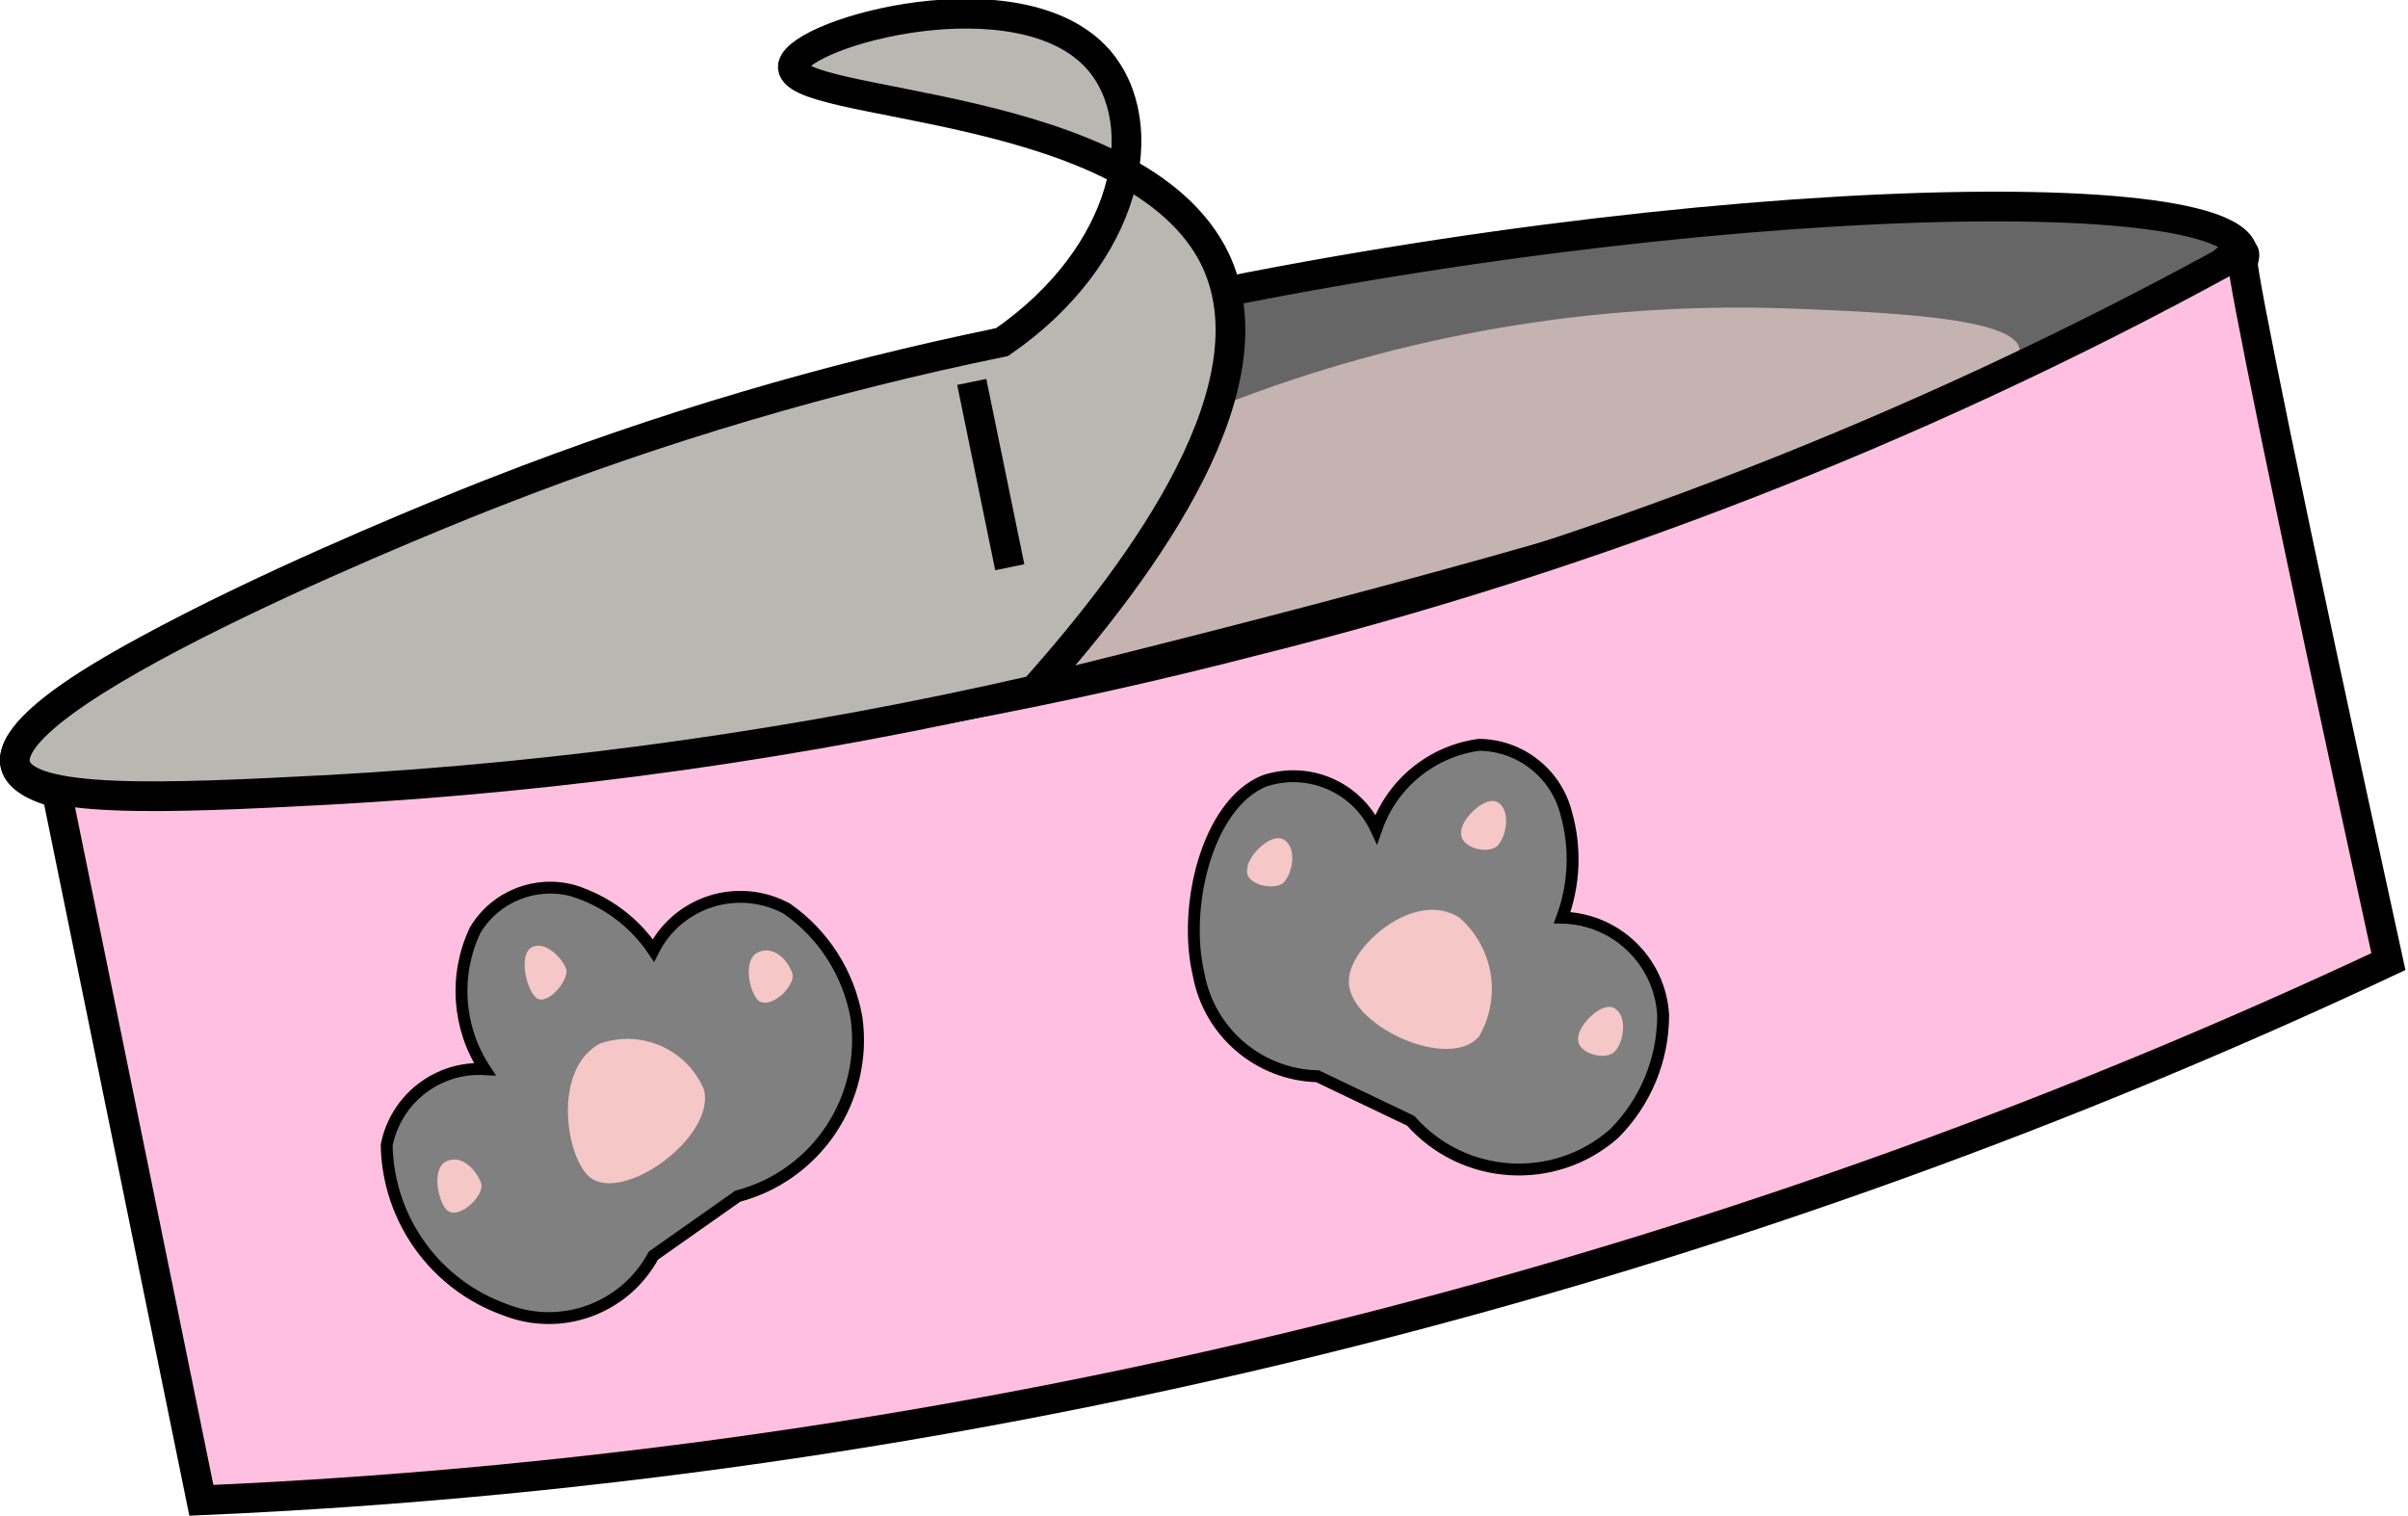
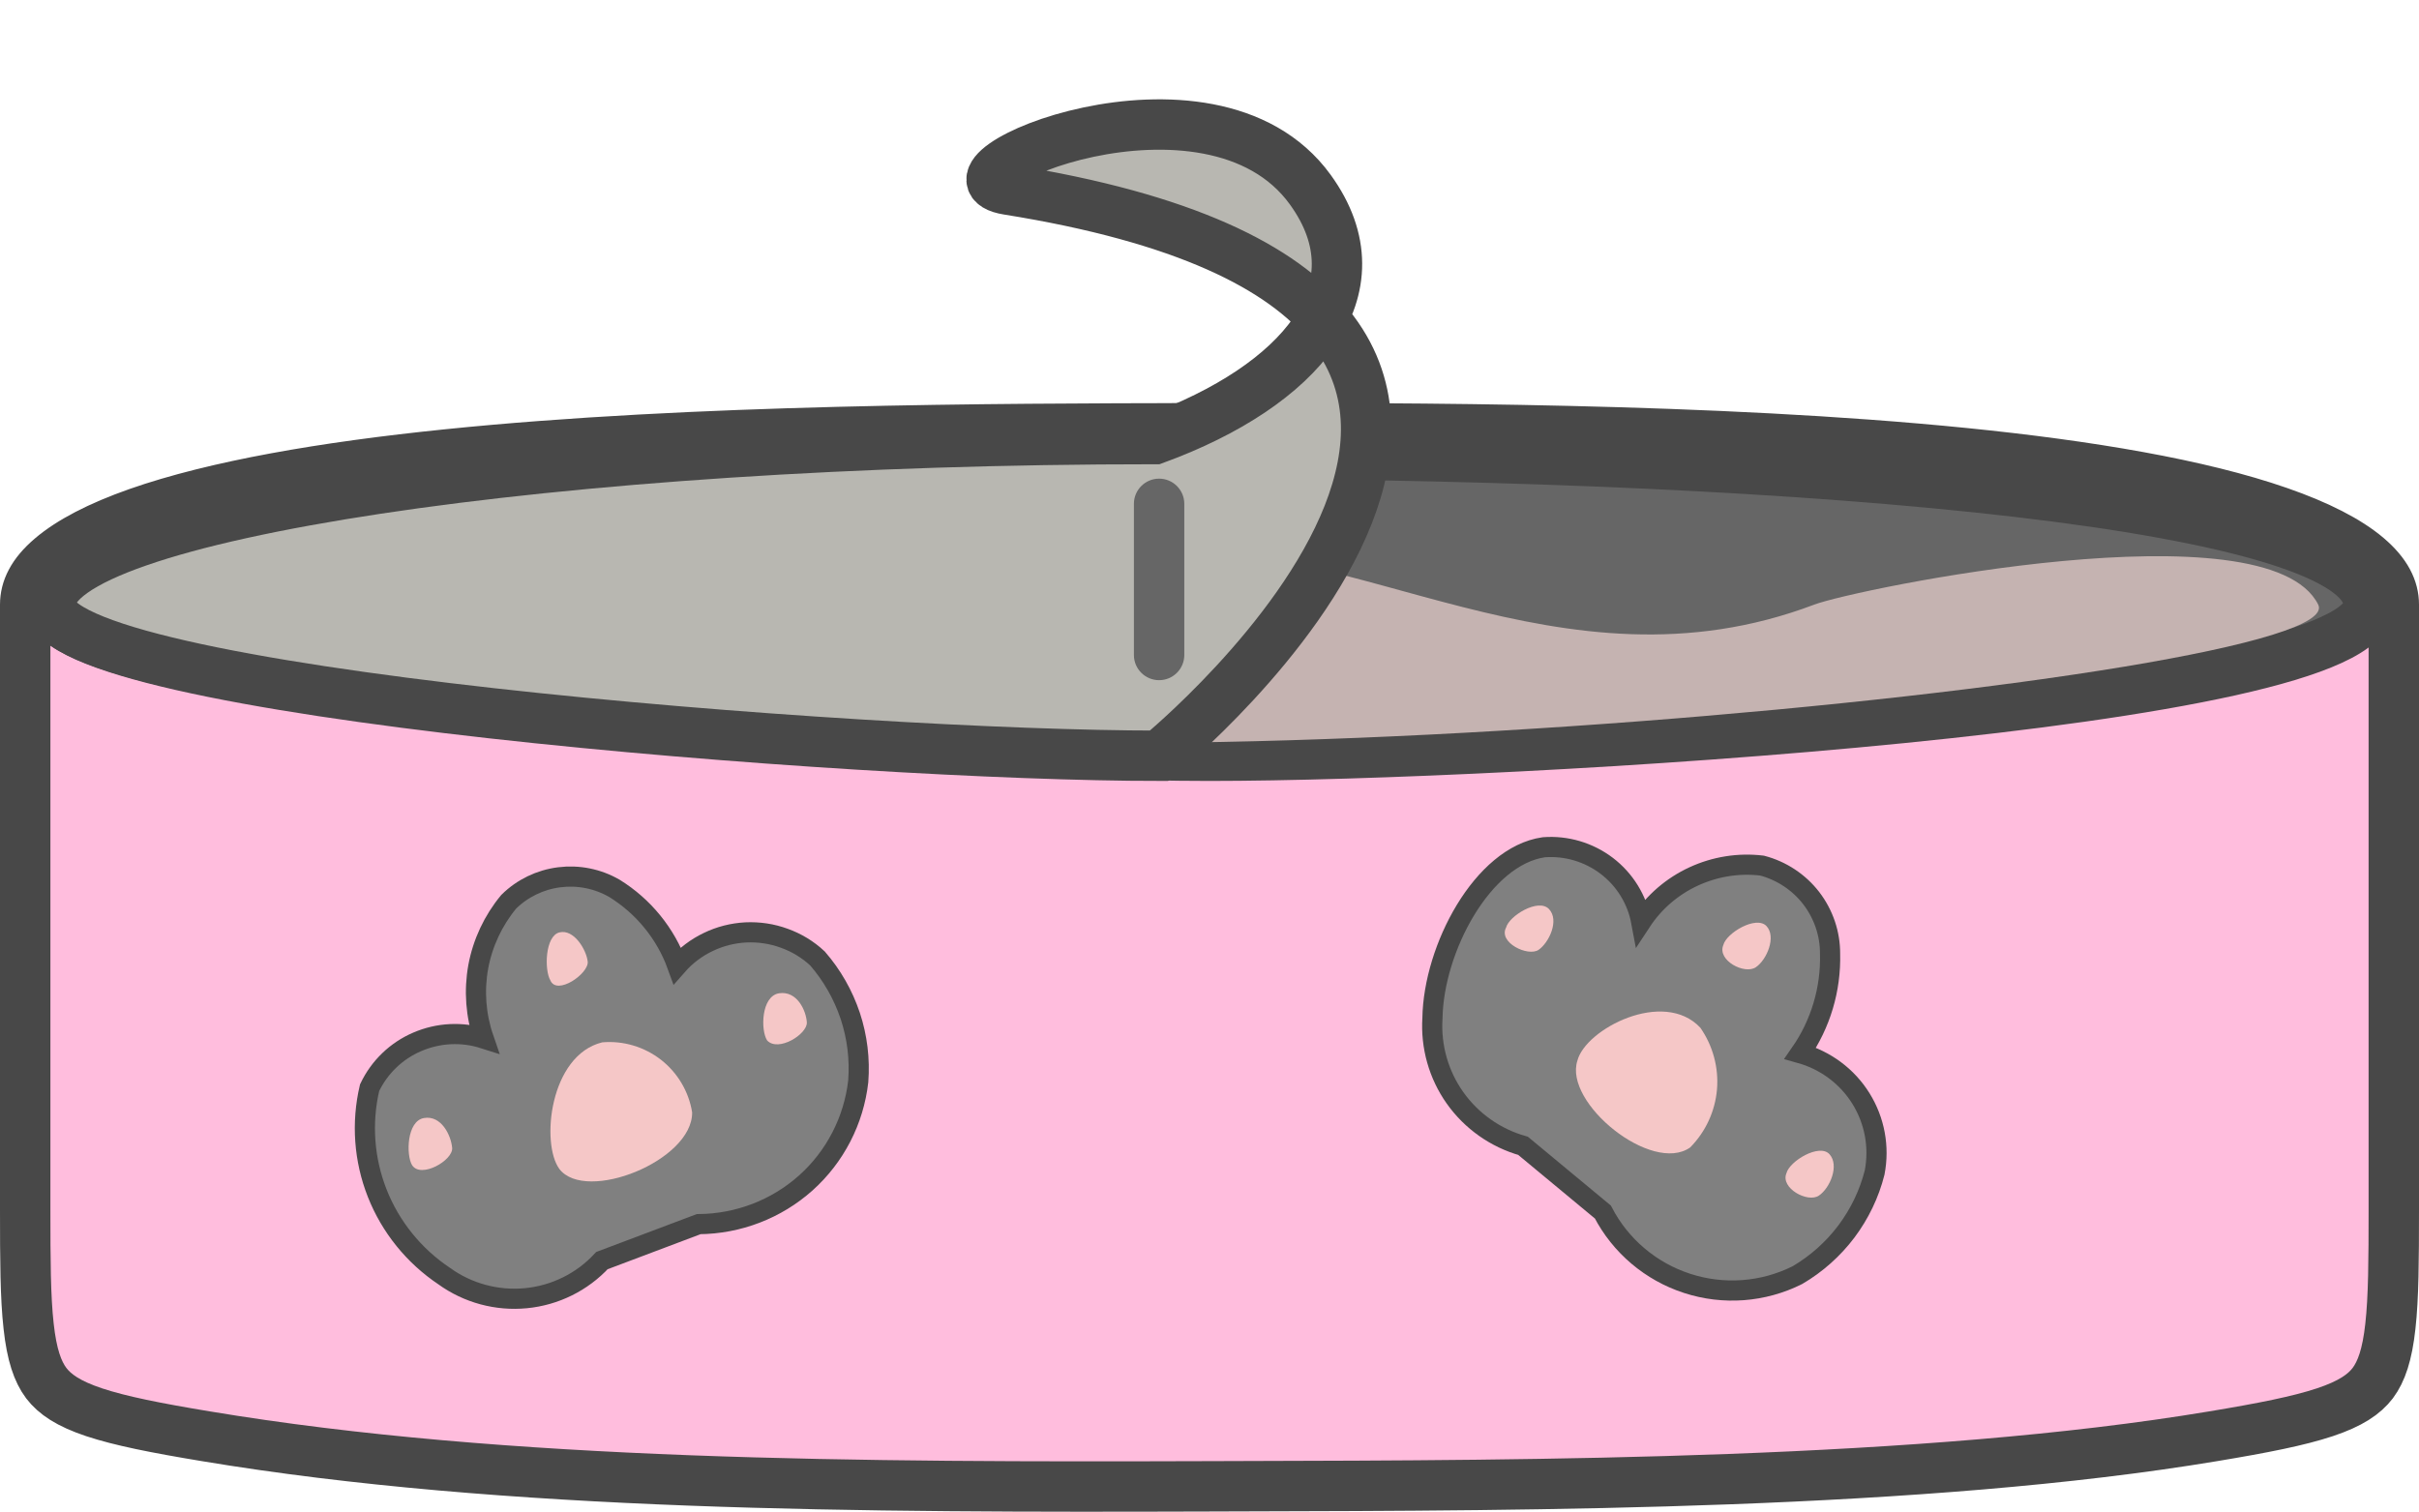
- <svg xmlns="http://www.w3.org/2000/svg" viewBox="0 0 40.54 25.51">
-   <defs>
-     <style type="text/css">.cls-1{fill:#666;}.cls-1,.cls-3,.cls-4,.cls-5{stroke:#000;stroke-miterlimit:10;}.cls-1,.cls-3,.cls-4{stroke-width:0.5px;}.cls-2{fill:#c5b3b1;}.cls-3{fill:#ffbfe1;}.cls-4{fill:#b8b7b1;}.cls-5{fill:gray;stroke-width:0.2px;}.cls-6{fill:#f5c7c7;}</style>
-   </defs>
-   <g id="Слой_2" data-name="Слой 2">
-     <g id="фон">
-       <path class="cls-1" d="M37.76,4.25c-.26-1.34-11-1-20.89,1.51C9.54,7.63-.1,11.4.26,12.88c.47,1.9,17.41-.4,31.72-5.7C34.9,6.1,37.9,5,37.76,4.25Z" />
-       <path class="cls-2" d="M20.63,6.8A23.79,23.79,0,0,1,30,5.19c1.6.06,4,.14,4,.71S31.08,8,17.67,11.31Z" />
-       <path class="cls-3" d="M37.76,4.25c.06,0,0,.16,0,.18,0,.23.69,3.72,2.45,11.76a96.88,96.88,0,0,1-16.82,6.07,96,96,0,0,1-20,3L.92,13.16a74.86,74.86,0,0,0,20.19-2.37A68.91,68.91,0,0,0,37.4,4.44S37.67,4.19,37.76,4.25Z" />
-       <path class="cls-4" d="M16.87,5.76C19,4.29,19.44,2.09,18.49,1c-1.31-1.48-5-.47-5.14.1-.15.74,5.79.53,7.11,3.27,1,2.11-1.13,5.1-3.05,7.25A70.33,70.33,0,0,1,5.5,13.3c-2.68.14-5.07.25-5.24-.42-.33-1.28,7.59-4.41,8.09-4.6A51.89,51.89,0,0,1,16.87,5.76Z" />
-       <path class="cls-4" d="M16.36,6.43,17,9.55" />
-       <path class="cls-5" d="M8.5,22.05A2,2,0,0,0,11,21.14l1.42-1a2.72,2.72,0,0,0,2-3,2.84,2.84,0,0,0-1.17-1.84A1.64,1.64,0,0,0,11,16a2.54,2.54,0,0,0-1.34-1A1.47,1.47,0,0,0,8,15.66,2.4,2.4,0,0,0,8.16,18a1.59,1.59,0,0,0-1.65,1.28A3,3,0,0,0,8.5,22.05Z" />
-       <path class="cls-6" d="M9.93,19.82c-.41-.34-.63-1.82.17-2.25a1.4,1.4,0,0,1,1.75.77C12.06,19.13,10.5,20.27,9.93,19.82Z" />
-       <path class="cls-6" d="M7.52,20.37c-.14-.14-.27-.7,0-.82s.51.17.58.37S7.72,20.56,7.52,20.37Z" />
-       <path class="cls-6" d="M9,16.77c-.14-.14-.27-.7-.05-.82s.51.17.58.36S9.17,17,9,16.77Z" />
-       <path class="cls-6" d="M12.77,16.85c-.15-.14-.28-.7,0-.82s.51.17.57.36S13,17,12.77,16.85Z" />
-       <path class="cls-5" d="M20.18,16.41a2.09,2.09,0,0,0,2,1.71l1.57.75a2.43,2.43,0,0,0,3.42.22,2.82,2.82,0,0,0,.83-2,1.74,1.74,0,0,0-1.7-1.64,2.84,2.84,0,0,0,.07-1.75,1.53,1.53,0,0,0-1.47-1.16,2.13,2.13,0,0,0-1.73,1.42,1.54,1.54,0,0,0-1.89-.81C20.32,13.55,19.91,15.27,20.18,16.41Z" />
-       <path class="cls-6" d="M22.71,16.5c0-.55,1.1-1.54,1.86-1.05a1.59,1.59,0,0,1,.33,2C24.39,18.05,22.66,17.25,22.71,16.5Z" />
-       <path class="cls-6" d="M21,14.62c0-.2.4-.62.62-.48s.14.55,0,.71S20.93,14.9,21,14.62Z" />
-       <path class="cls-6" d="M24.6,14c0-.21.41-.62.62-.49s.15.55,0,.72S24.56,14.28,24.6,14Z" />
-       <path class="cls-6" d="M26.57,17.47c0-.21.41-.63.62-.49s.15.55,0,.72S26.53,17.74,26.57,17.47Z" />
-     </g>
-   </g>
+ <svg xmlns="http://www.w3.org/2000/svg" width="24" height="15" viewBox="0 0 24 15" fill="none">
+   <path d="M12 4.25L12 4.25C14.017 4.246 17.004 4.247 19.486 4.496C20.729 4.621 21.828 4.807 22.609 5.079C23.001 5.215 23.296 5.367 23.488 5.53C23.676 5.69 23.75 5.845 23.75 6V12C23.75 12.505 23.748 12.875 23.716 13.161C23.685 13.445 23.627 13.611 23.541 13.726C23.456 13.837 23.321 13.93 23.066 14.015C22.807 14.101 22.453 14.171 21.959 14.253C19.082 14.733 15.268 14.742 12.3 14.749C12.199 14.75 12.099 14.75 11.999 14.75H11.999C8.544 14.761 5.017 14.749 2.041 14.253C1.546 14.171 1.193 14.101 0.934 14.015C0.679 13.93 0.544 13.837 0.459 13.726C0.373 13.611 0.315 13.445 0.284 13.161C0.252 12.875 0.25 12.505 0.25 12V6C0.25 5.846 0.322 5.693 0.506 5.536C0.694 5.375 0.983 5.224 1.367 5.089C2.134 4.82 3.214 4.634 4.439 4.509C6.885 4.259 9.842 4.254 11.877 4.25L11.877 4L11.877 4.25L12 4.25Z" fill="#FFBDDD" stroke="#484848" stroke-width="0.5" stroke-miterlimit="10" />
+   <path d="M23.5 6C23.5 5 18.038 4.516 12 4.5C5.962 4.484 0.509 5.104 0.5 6C0.492 6.896 9 7.5 12 7.5C15 7.5 23.5 7 23.5 6Z" fill="#666666" stroke="#484848" stroke-width="0.5" stroke-miterlimit="10" />
+   <path d="M11.5 5.5C13.38 5.274 15.479 6.956 18 6C18.403 5.847 22.5 5 23 6C23.377 6.754 10 8 7 7L11.5 5.5Z" fill="#C5B3B1" />
+   <path d="M11.46 4.357C12.896 3.831 13.719 2.875 13 1.882C12 0.5 9.129 1.743 10 1.882C17 3 11.5 7.5 11.5 7.5C8.5 7.5 0.504 6.875 0.5 6C0.496 5.125 5.5 4.357 11.46 4.357Z" fill="#B8B7B1" stroke="#484848" stroke-width="0.5" stroke-miterlimit="10" />
+   <path fill-rule="evenodd" clip-rule="evenodd" d="M11.5 4.75C11.638 4.75 11.75 4.862 11.75 5V6.5C11.75 6.638 11.638 6.75 11.5 6.75C11.362 6.75 11.25 6.638 11.25 6.5V5C11.25 4.862 11.362 4.75 11.5 4.75Z" fill="#666666" />
+   <path d="M4.406 12.663C4.641 12.833 4.93 12.911 5.219 12.883C5.508 12.855 5.776 12.722 5.972 12.51L6.932 12.148C7.325 12.145 7.703 12 7.995 11.739C8.286 11.478 8.471 11.119 8.515 10.731C8.532 10.512 8.505 10.291 8.436 10.082C8.366 9.873 8.256 9.679 8.111 9.512C8.016 9.423 7.904 9.355 7.781 9.311C7.659 9.266 7.529 9.247 7.399 9.253C7.269 9.26 7.142 9.292 7.025 9.349C6.908 9.405 6.804 9.484 6.719 9.581C6.604 9.264 6.384 8.994 6.096 8.816C5.93 8.72 5.738 8.682 5.548 8.706C5.359 8.73 5.183 8.815 5.047 8.949C4.893 9.135 4.789 9.357 4.745 9.594C4.702 9.832 4.72 10.077 4.799 10.306C4.583 10.237 4.349 10.249 4.14 10.339C3.932 10.428 3.764 10.59 3.667 10.794C3.585 11.142 3.611 11.508 3.743 11.842C3.875 12.176 4.106 12.462 4.406 12.663Z" fill="#808080" stroke="#484848" stroke-width="0.2" stroke-miterlimit="10" />
+   <path d="M5.55 11.601C5.364 11.348 5.453 10.472 5.975 10.344C6.184 10.326 6.392 10.388 6.558 10.517C6.723 10.646 6.834 10.833 6.867 11.039C6.872 11.52 5.812 11.941 5.55 11.601Z" fill="#F5C7C7" />
+   <path d="M4.088 11.562C4.028 11.462 4.035 11.124 4.207 11.095C4.379 11.066 4.475 11.267 4.486 11.391C4.497 11.515 4.175 11.7 4.088 11.562Z" fill="#F5C7C7" />
+   <path d="M5.46 9.728C5.4 9.627 5.407 9.289 5.55 9.253C5.694 9.217 5.818 9.425 5.831 9.543C5.843 9.662 5.524 9.884 5.46 9.728Z" fill="#F5C7C7" />
+   <path d="M7.611 10.325C7.545 10.223 7.552 9.885 7.73 9.857C7.908 9.83 7.998 10.029 8.005 10.146C8.011 10.263 7.721 10.444 7.611 10.325Z" fill="#F5C7C7" />
+   <path d="M14.212 10.104C14.194 10.385 14.273 10.665 14.436 10.895C14.6 11.126 14.838 11.294 15.111 11.371L15.903 12.028C16.077 12.364 16.378 12.619 16.739 12.736C17.101 12.854 17.494 12.824 17.833 12.654C18.022 12.543 18.187 12.396 18.319 12.221C18.45 12.046 18.546 11.847 18.599 11.636C18.648 11.383 18.6 11.121 18.463 10.901C18.327 10.682 18.112 10.522 17.862 10.452C18.063 10.163 18.166 9.817 18.157 9.466C18.158 9.266 18.092 9.072 17.97 8.913C17.848 8.755 17.676 8.641 17.482 8.59C17.25 8.562 17.015 8.6 16.803 8.698C16.591 8.796 16.411 8.951 16.283 9.146C16.242 8.926 16.12 8.729 15.942 8.593C15.763 8.457 15.541 8.391 15.317 8.408C14.708 8.495 14.223 9.415 14.212 10.104Z" fill="#808080" stroke="#484848" stroke-width="0.2" stroke-miterlimit="10" />
+   <path d="M15.65 10.526C15.73 10.212 16.505 9.809 16.87 10.199C16.995 10.379 17.053 10.595 17.035 10.812C17.016 11.029 16.922 11.232 16.769 11.387C16.389 11.655 15.513 10.946 15.65 10.526Z" fill="#F5C7C7" />
+   <path d="M14.943 9.204C14.972 9.09 15.262 8.91 15.368 9.021C15.474 9.133 15.368 9.355 15.265 9.426C15.161 9.497 14.862 9.354 14.943 9.204Z" fill="#F5C7C7" />
+   <path d="M17.098 9.378C17.128 9.258 17.423 9.084 17.525 9.189C17.626 9.294 17.531 9.524 17.42 9.599C17.309 9.674 17.034 9.531 17.098 9.378Z" fill="#F5C7C7" />
+   <path d="M17.724 11.643C17.754 11.523 18.051 11.344 18.151 11.454C18.251 11.565 18.157 11.79 18.046 11.865C17.935 11.94 17.662 11.791 17.724 11.643Z" fill="#F5C7C7" />
</svg>
